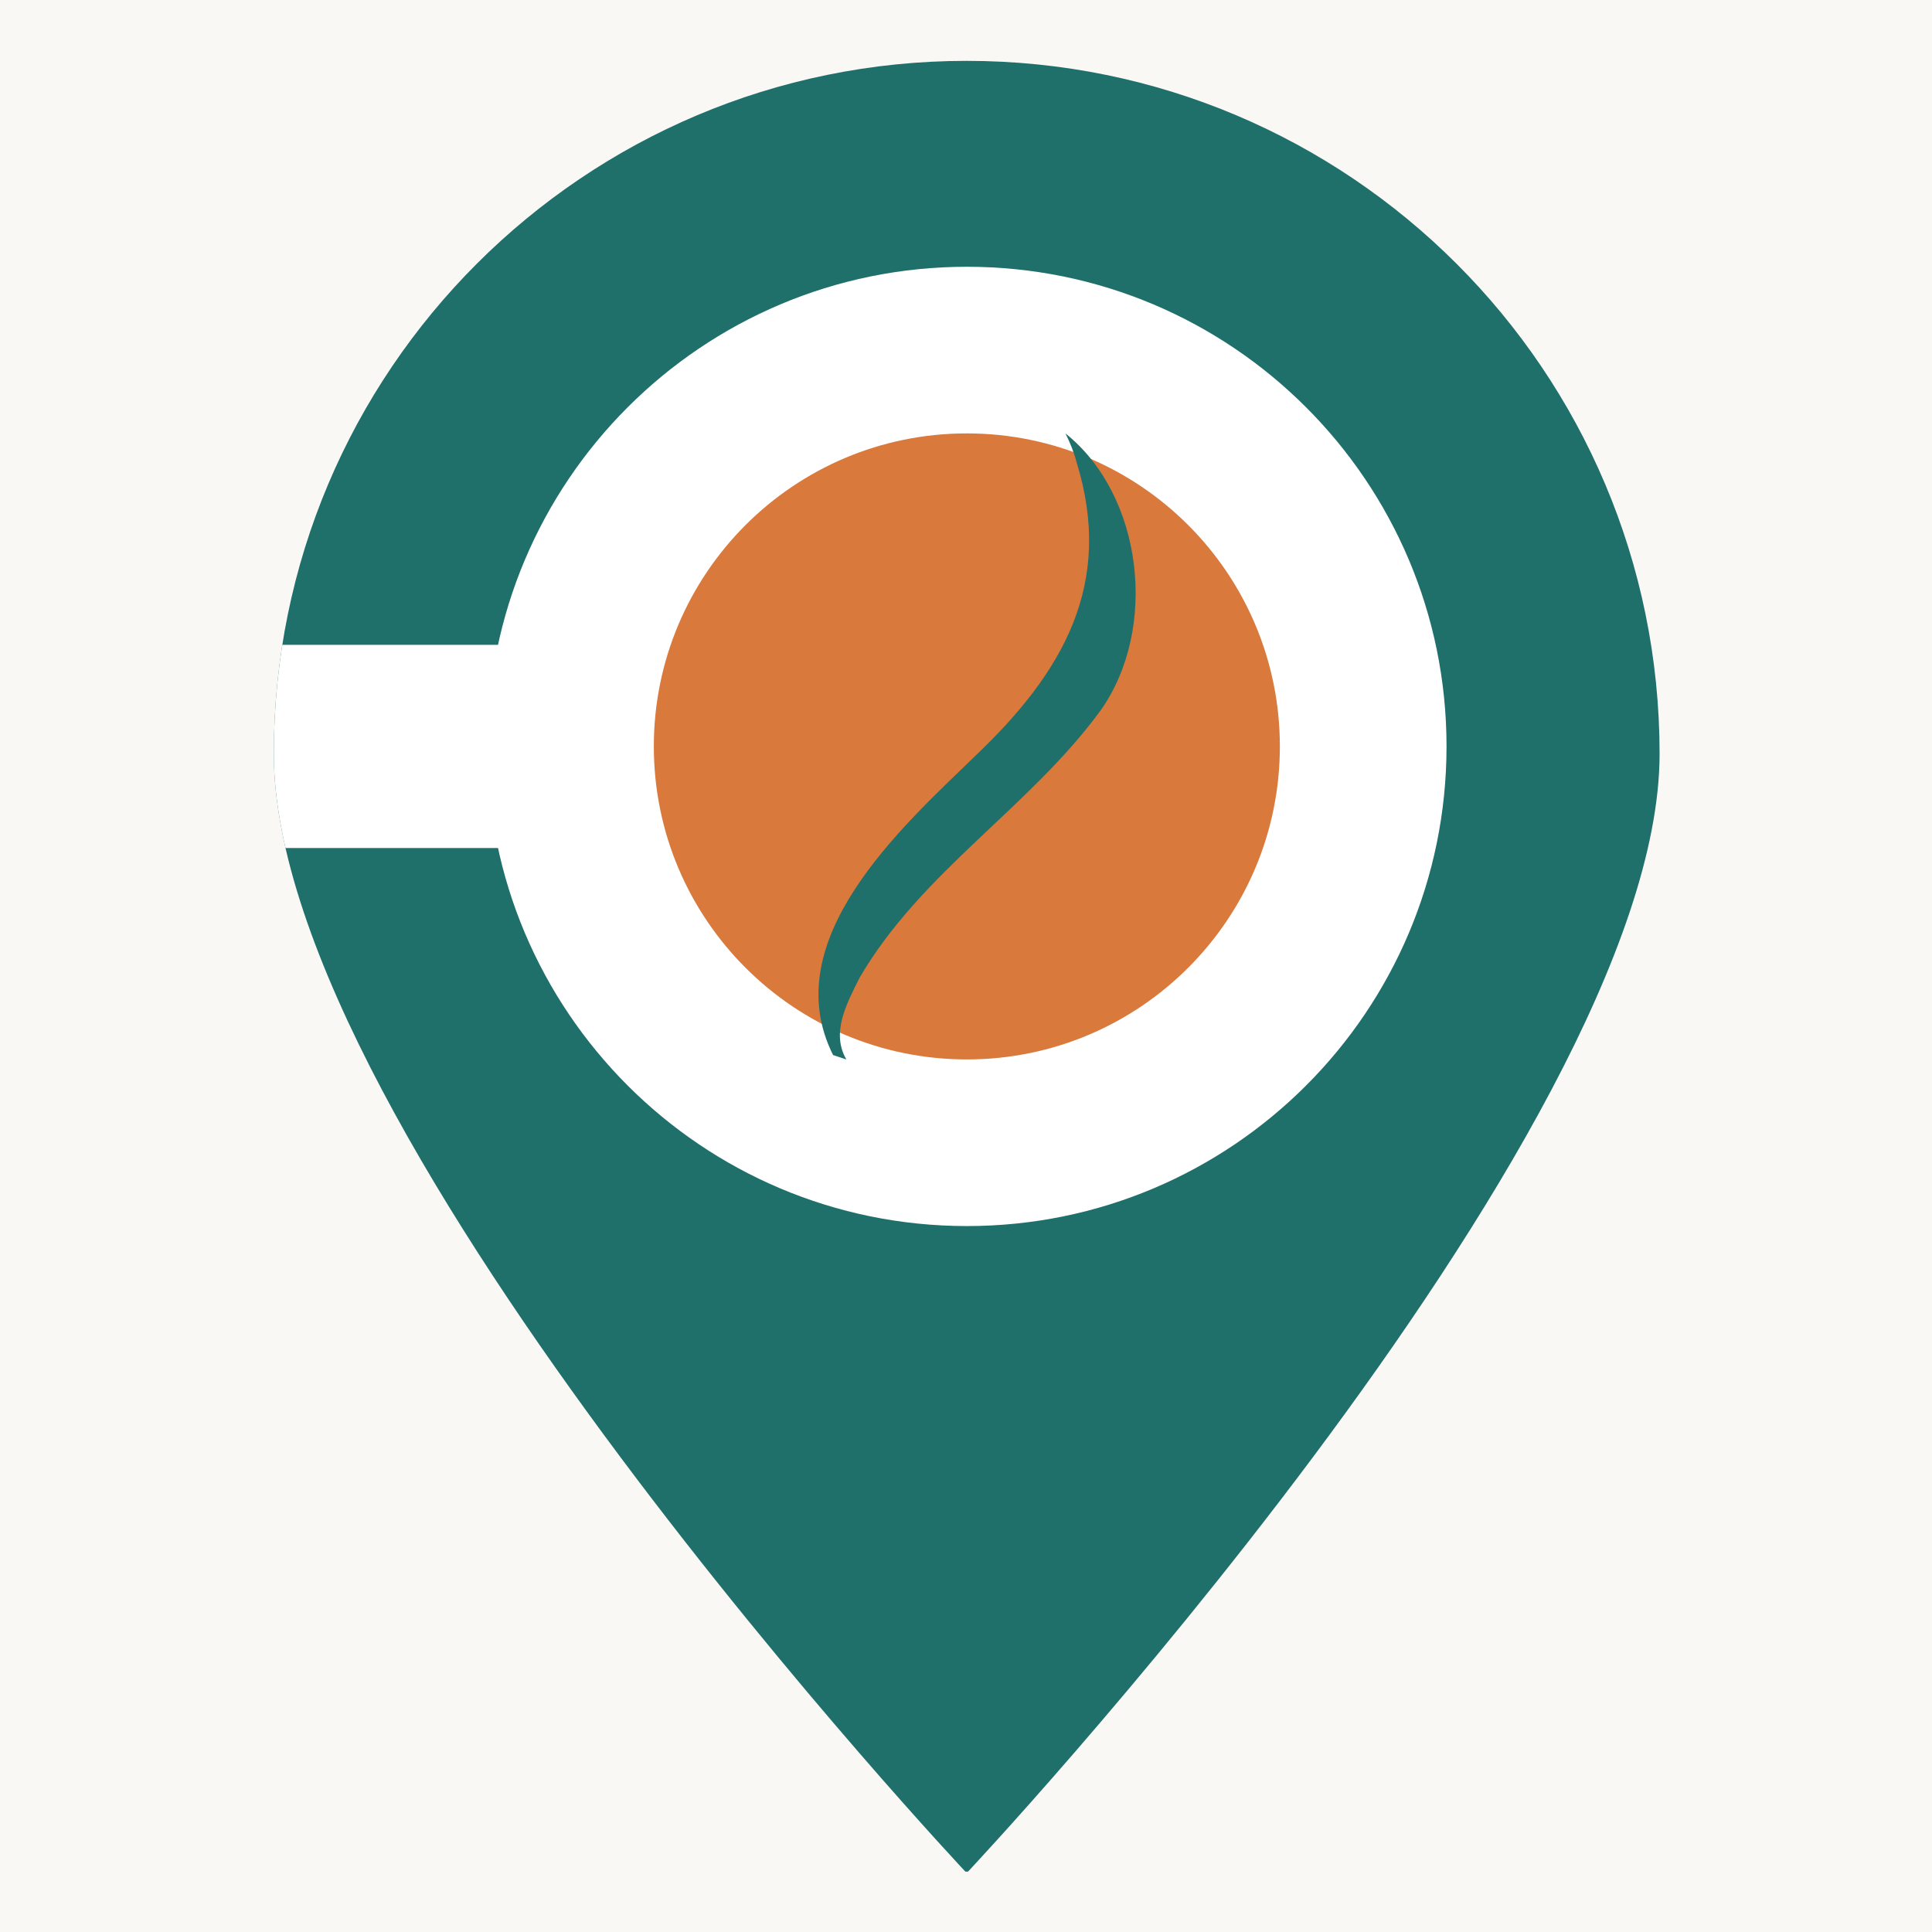
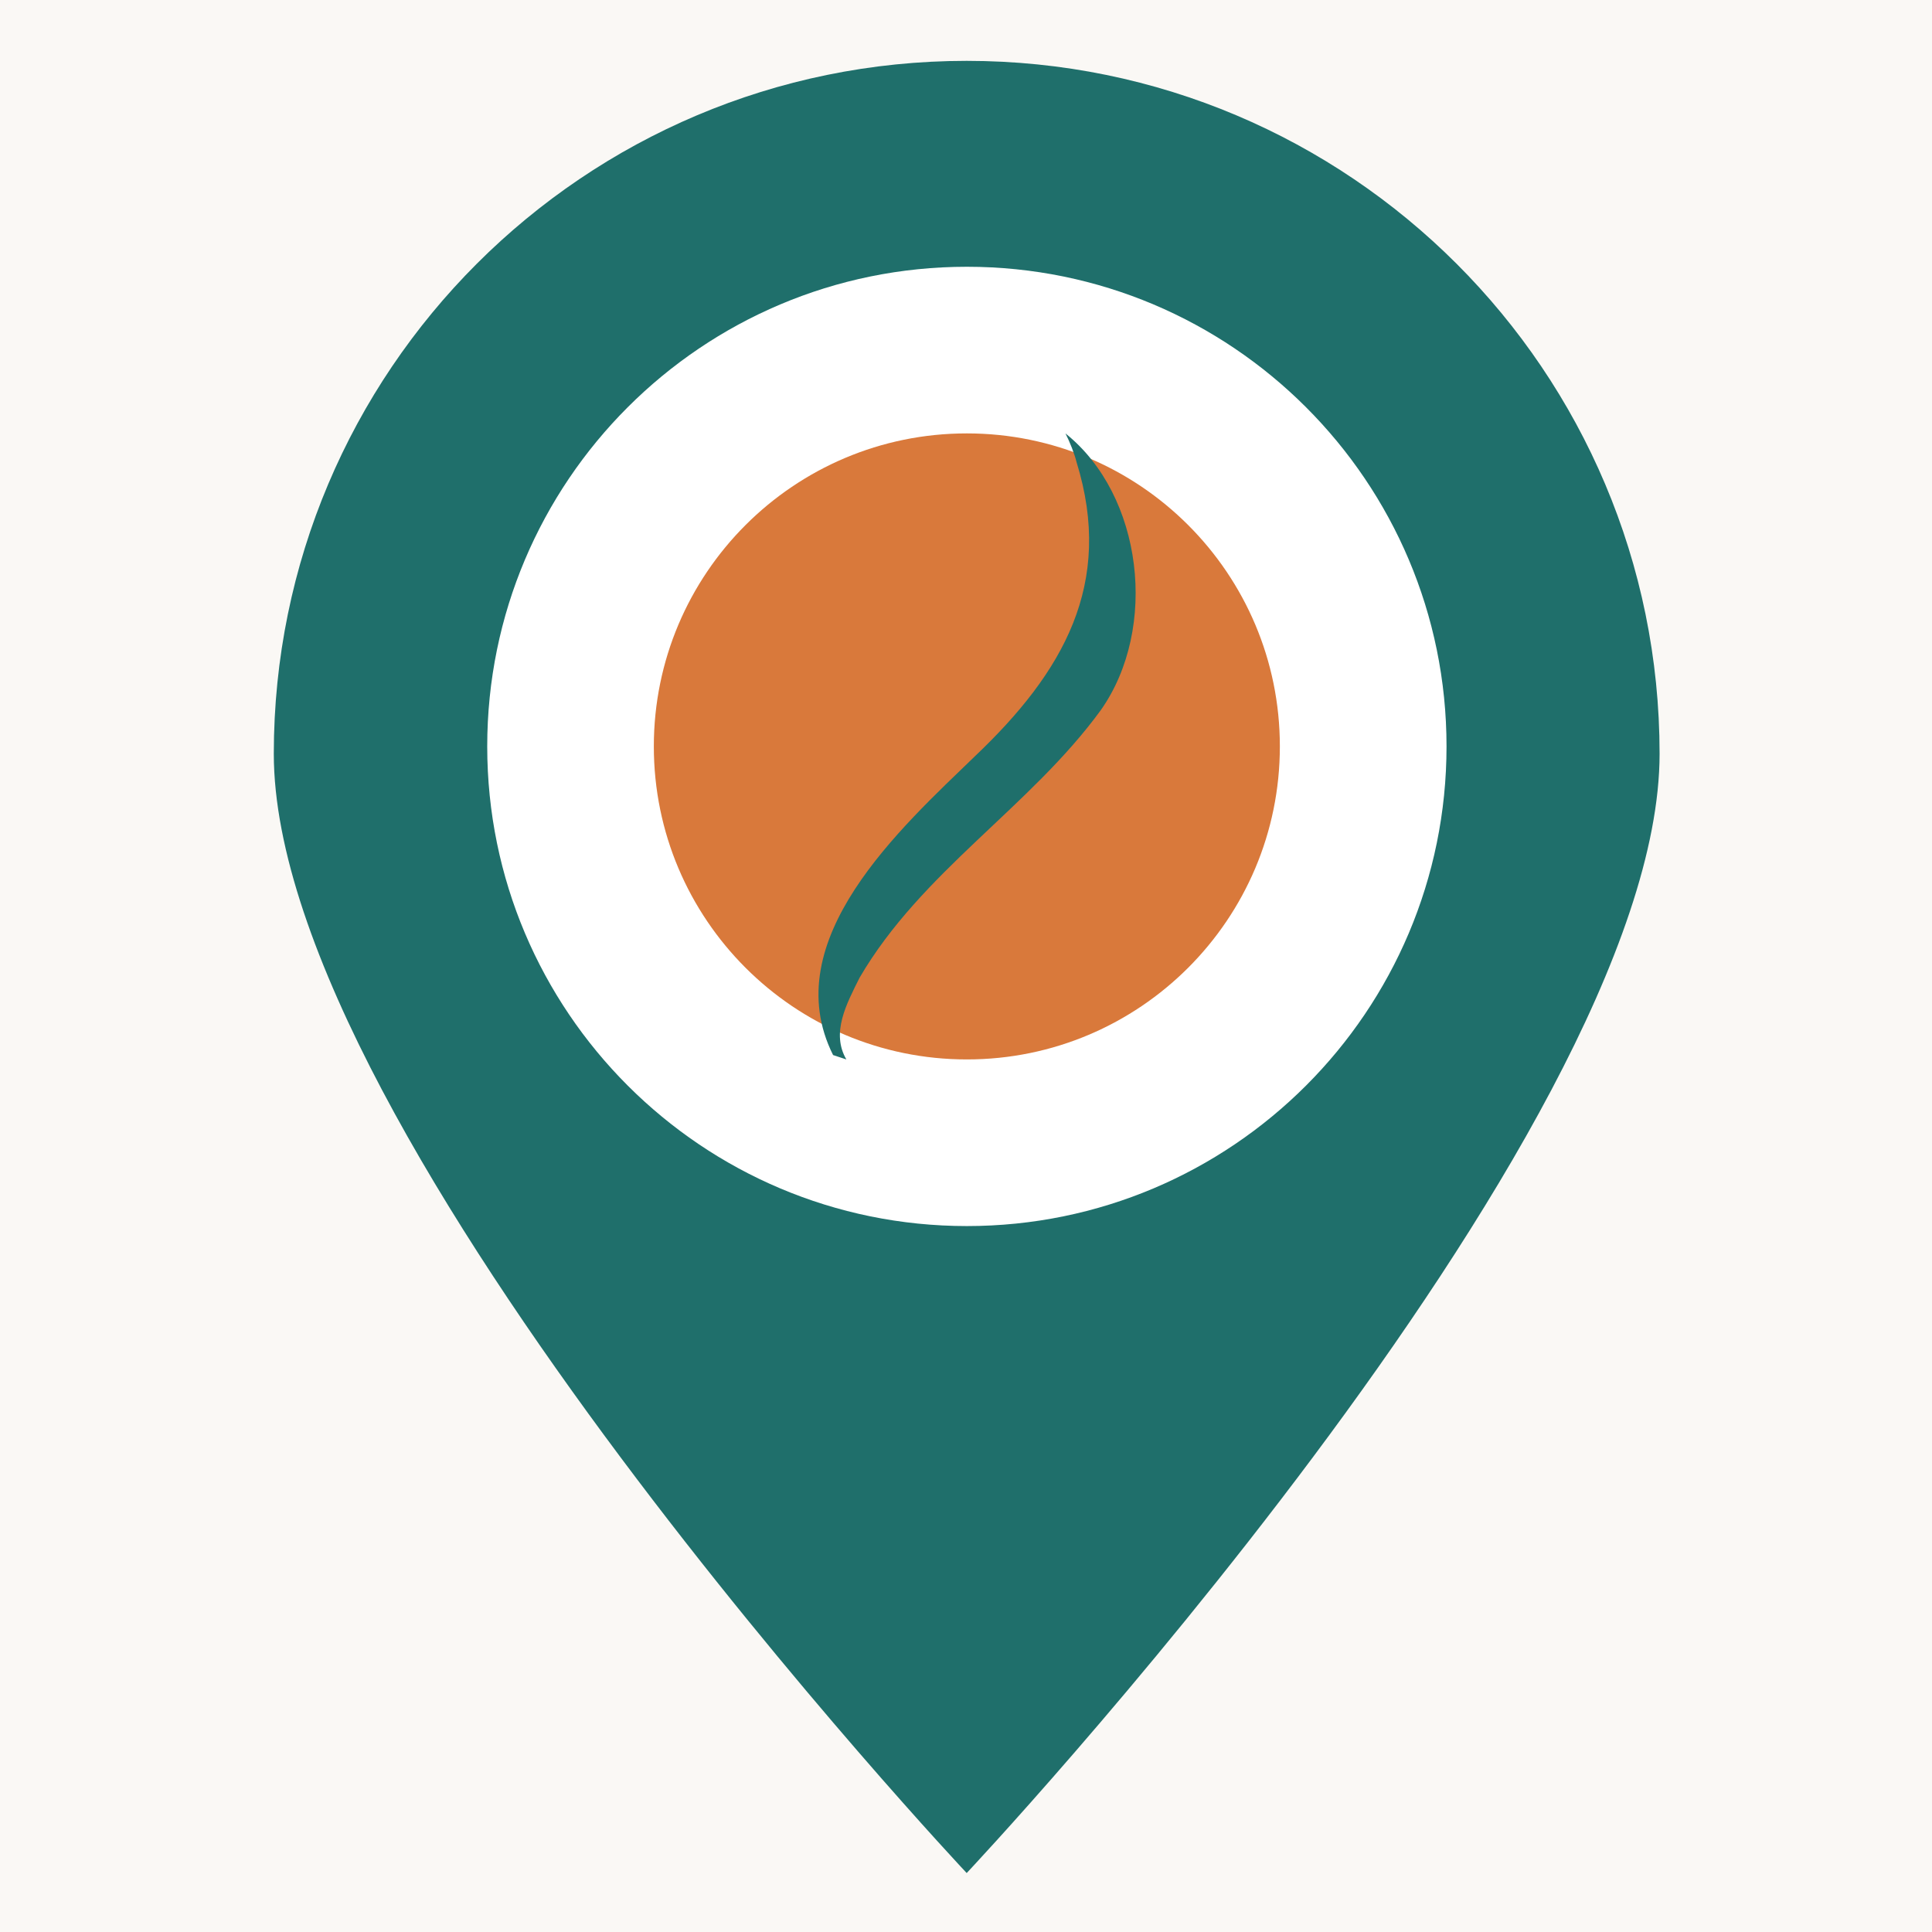
<svg xmlns="http://www.w3.org/2000/svg" viewBox="0 0 64 64" role="img" aria-label="KapeDoko">
  <rect width="64" height="64" fill="#FAF8F5" />
-   <svg x="9" y="2" width="46" height="60" viewBox="0 0 46 60">
-     <defs>
-       <path id="pin" d="M45.976 22.969C45.976 35.645 23.023 60.047 23.023 60.047C23.023 60.047 0.07 35.645 0.07 22.969C0.07 10.292 10.346 0.016 23.022 0.016C35.698 0.016 45.976 10.292 45.976 22.969Z" />
-       <clipPath id="pin-clip">
-         <use href="#pin" />
-       </clipPath>
-     </defs>
-     <use href="#pin" fill="#1F6F6B" />
-     <g clip-path="url(#pin-clip)">
-       <path d="M-1.541 19.361H10.472V26.091H-1.541V19.361Z" fill="#FFFFFF" />
-     </g>
+   <g transform="translate(9 2)">
+     <path d="M45.976 22.969C45.976 35.645 23.023 60.047 23.023 60.047C23.023 60.047 0.07 35.645 0.07 22.969C0.07 10.292 10.346 0.016 23.022 0.016C35.698 0.016 45.976 10.292 45.976 22.969Z" fill="#1F6F6B" />
    <circle cx="23.029" cy="22.726" r="15.889" fill="#FFFFFF" />
    <circle cx="23.028" cy="22.726" r="10.369" fill="#D9793B" />
    <path d="M18.597 32.95C16.69 29.139 20.87 25.402 23.29 23.057C26.223 20.273 27.91 17.342 26.663 13.311C26.59 13.018 26.443 12.652 26.296 12.359C28.863 14.411 29.376 18.807 27.47 21.518C25.123 24.742 21.53 26.867 19.477 30.384C19.037 31.264 18.524 32.217 19.037 33.096" fill="#1F6F6B" />
-   </svg>
+   </g>
</svg>
